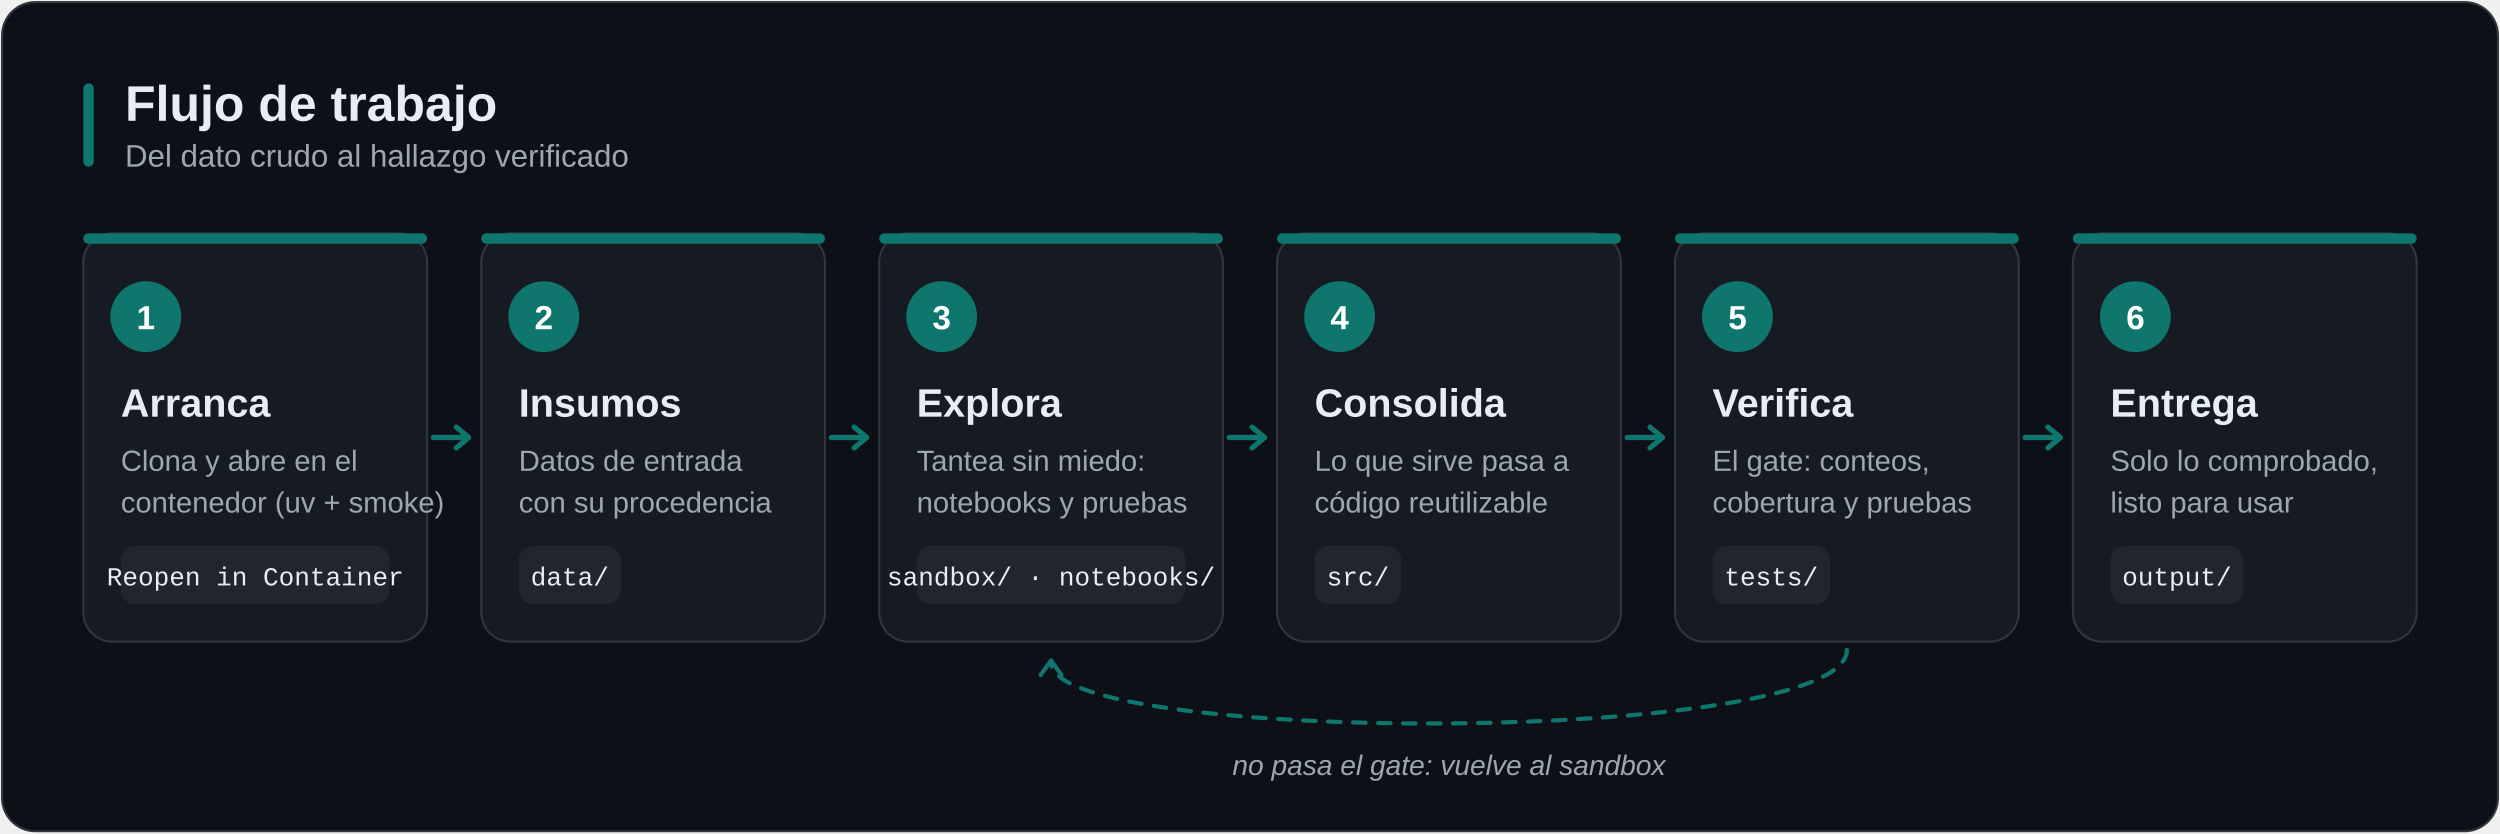
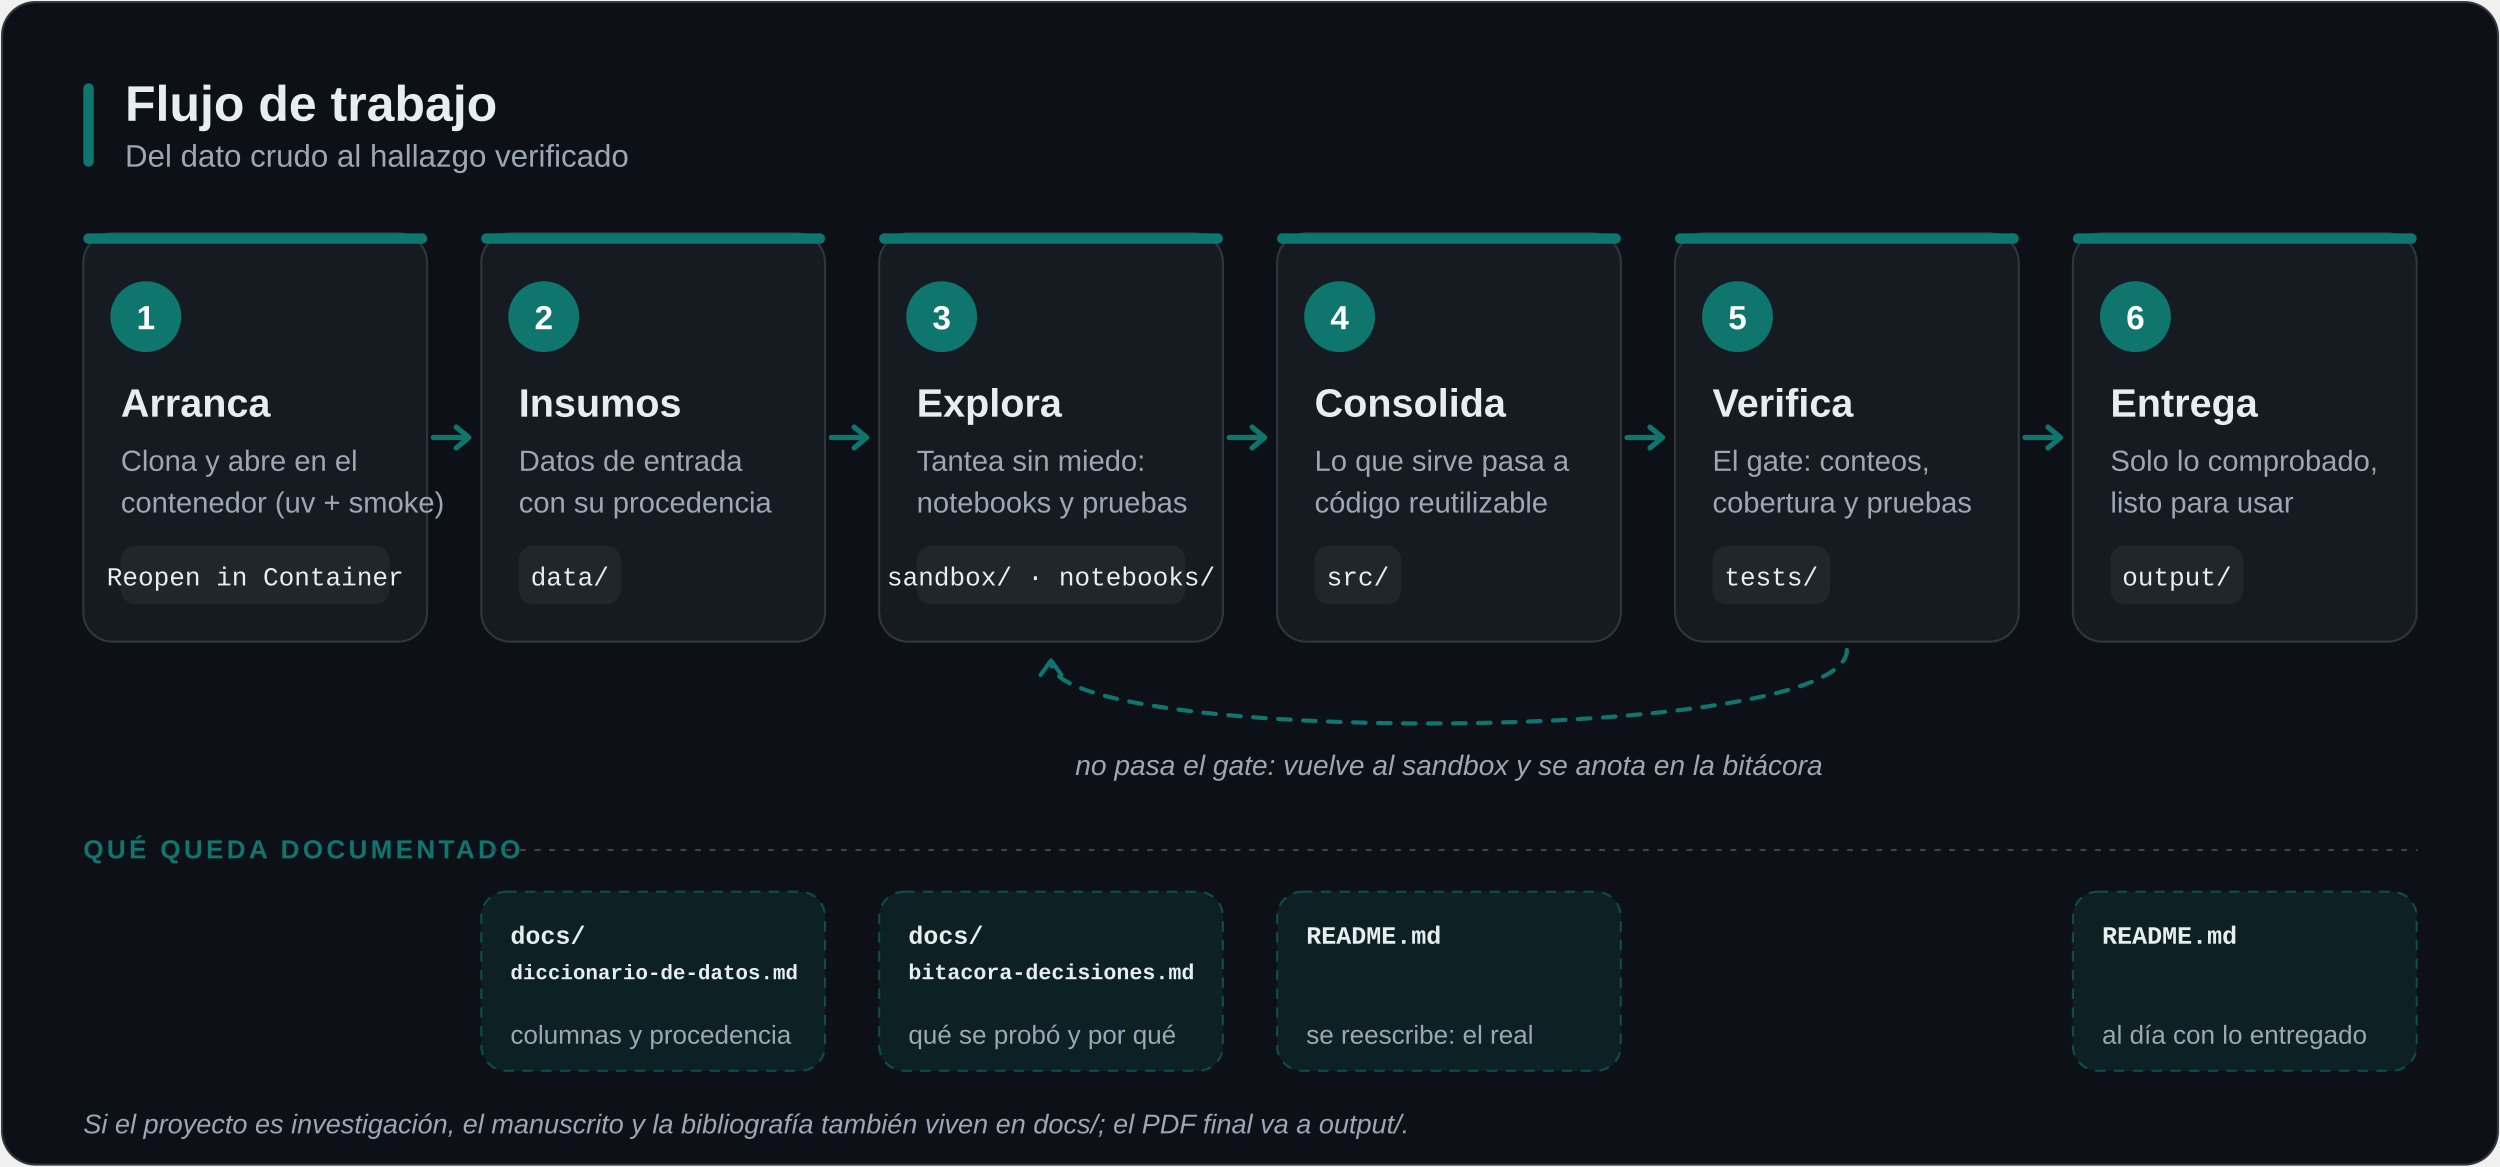
- <svg xmlns="http://www.w3.org/2000/svg" width="1200" height="400" viewBox="0 0 1200 400" role="img" aria-label="Flujo de trabajo: Arranca → Insumos → Explora → Consolida → Verifica → Entrega">
+ <svg xmlns="http://www.w3.org/2000/svg" width="1200" height="560" viewBox="0 0 1200 560" role="img" aria-label="Flujo de trabajo: Arranca → Insumos → Explora → Consolida → Verifica → Entrega">
  <g font-family="'Segoe UI', -apple-system, BlinkMacSystemFont, 'Helvetica Neue', Arial, sans-serif">
-     <rect x="1" y="1" width="1198" height="398" rx="16" fill="#0D1117" stroke="#30363D" />
+     <rect x="1" y="1" width="1198" height="558" rx="16" fill="#0D1117" stroke="#30363D" />
    <rect x="40" y="40" width="5" height="40" rx="2.5" fill="#0F766E" />
    <text x="60" y="58" font-size="24" font-weight="700" fill="#E6EDF3">Flujo de trabajo</text>
    <text x="60" y="80" font-size="15" fill="#9DA7B3">Del dato crudo al hallazgo verificado</text>
    <rect x="40.0" y="112" width="165.0" height="196" rx="14" fill="#161B22" stroke="#30363D" />
    <rect x="40.0" y="112" width="165.0" height="5" rx="2.5" fill="#0F766E" />
    <circle cx="70.0" cy="152" r="17" fill="#0F766E" />
    <text x="70.0" y="158" text-anchor="middle" font-size="16" font-weight="700" fill="#FFFFFF">1</text>
    <text x="58.0" y="200" font-size="19" font-weight="700" fill="#E6EDF3">Arranca</text>
    <text x="58.0" y="226" font-size="14" fill="#9DA7B3">Clona y abre en el</text>
    <text x="58.0" y="246" font-size="14" fill="#9DA7B3">contenedor (uv + smoke)</text>
    <rect x="58.0" y="262" width="129.0" height="28" rx="7" fill="#21262D" />
    <text x="122.5" y="281" text-anchor="middle" font-size="12.5" font-family="'Cascadia Code', 'SFMono-Regular', Consolas, 'Liberation Mono', monospace" fill="#E6EDF3">Reopen in Container</text>
    <line x1="208.0" y1="210.0" x2="224.0" y2="210.0" stroke="#0F766E" stroke-width="2.5" stroke-linecap="round" />
    <path d="M219.0 205.0 L225.0 210.0 L219.0 215.0" fill="none" stroke="#0F766E" stroke-width="2.5" stroke-linecap="round" stroke-linejoin="round" />
    <rect x="231.0" y="112" width="165.0" height="196" rx="14" fill="#161B22" stroke="#30363D" />
    <rect x="231.0" y="112" width="165.0" height="5" rx="2.5" fill="#0F766E" />
    <circle cx="261.0" cy="152" r="17" fill="#0F766E" />
    <text x="261.0" y="158" text-anchor="middle" font-size="16" font-weight="700" fill="#FFFFFF">2</text>
    <text x="249.0" y="200" font-size="19" font-weight="700" fill="#E6EDF3">Insumos</text>
    <text x="249.0" y="226" font-size="14" fill="#9DA7B3">Datos de entrada</text>
    <text x="249.0" y="246" font-size="14" fill="#9DA7B3">con su procedencia</text>
    <rect x="249.0" y="262" width="49.0" height="28" rx="7" fill="#21262D" />
    <text x="273.5" y="281" text-anchor="middle" font-size="12.5" font-family="'Cascadia Code', 'SFMono-Regular', Consolas, 'Liberation Mono', monospace" fill="#E6EDF3">data/</text>
    <line x1="399.0" y1="210.0" x2="415.0" y2="210.0" stroke="#0F766E" stroke-width="2.5" stroke-linecap="round" />
    <path d="M410.0 205.0 L416.0 210.0 L410.0 215.0" fill="none" stroke="#0F766E" stroke-width="2.5" stroke-linecap="round" stroke-linejoin="round" />
    <rect x="422.0" y="112" width="165.0" height="196" rx="14" fill="#161B22" stroke="#30363D" />
    <rect x="422.0" y="112" width="165.0" height="5" rx="2.5" fill="#0F766E" />
    <circle cx="452.0" cy="152" r="17" fill="#0F766E" />
    <text x="452.0" y="158" text-anchor="middle" font-size="16" font-weight="700" fill="#FFFFFF">3</text>
    <text x="440.0" y="200" font-size="19" font-weight="700" fill="#E6EDF3">Explora</text>
    <text x="440.0" y="226" font-size="14" fill="#9DA7B3">Tantea sin miedo:</text>
    <text x="440.0" y="246" font-size="14" fill="#9DA7B3">notebooks y pruebas</text>
    <rect x="440.0" y="262" width="129.0" height="28" rx="7" fill="#21262D" />
    <text x="504.5" y="281" text-anchor="middle" font-size="12.5" font-family="'Cascadia Code', 'SFMono-Regular', Consolas, 'Liberation Mono', monospace" fill="#E6EDF3">sandbox/ · notebooks/</text>
    <line x1="590.0" y1="210.0" x2="606.0" y2="210.0" stroke="#0F766E" stroke-width="2.5" stroke-linecap="round" />
    <path d="M601.0 205.0 L607.0 210.0 L601.0 215.0" fill="none" stroke="#0F766E" stroke-width="2.5" stroke-linecap="round" stroke-linejoin="round" />
    <rect x="613.0" y="112" width="165.0" height="196" rx="14" fill="#161B22" stroke="#30363D" />
    <rect x="613.0" y="112" width="165.0" height="5" rx="2.5" fill="#0F766E" />
    <circle cx="643.0" cy="152" r="17" fill="#0F766E" />
    <text x="643.0" y="158" text-anchor="middle" font-size="16" font-weight="700" fill="#FFFFFF">4</text>
    <text x="631.0" y="200" font-size="19" font-weight="700" fill="#E6EDF3">Consolida</text>
    <text x="631.0" y="226" font-size="14" fill="#9DA7B3">Lo que sirve pasa a</text>
    <text x="631.0" y="246" font-size="14" fill="#9DA7B3">código reutilizable</text>
    <rect x="631.0" y="262" width="41.6" height="28" rx="7" fill="#21262D" />
    <text x="651.8" y="281" text-anchor="middle" font-size="12.5" font-family="'Cascadia Code', 'SFMono-Regular', Consolas, 'Liberation Mono', monospace" fill="#E6EDF3">src/</text>
    <line x1="781.0" y1="210.0" x2="797.0" y2="210.0" stroke="#0F766E" stroke-width="2.5" stroke-linecap="round" />
    <path d="M792.0 205.0 L798.0 210.0 L792.0 215.0" fill="none" stroke="#0F766E" stroke-width="2.5" stroke-linecap="round" stroke-linejoin="round" />
    <rect x="804.0" y="112" width="165.0" height="196" rx="14" fill="#161B22" stroke="#30363D" />
    <rect x="804.0" y="112" width="165.0" height="5" rx="2.5" fill="#0F766E" />
    <circle cx="834.0" cy="152" r="17" fill="#0F766E" />
    <text x="834.0" y="158" text-anchor="middle" font-size="16" font-weight="700" fill="#FFFFFF">5</text>
    <text x="822.0" y="200" font-size="19" font-weight="700" fill="#E6EDF3">Verifica</text>
    <text x="822.0" y="226" font-size="14" fill="#9DA7B3">El gate: conteos,</text>
    <text x="822.0" y="246" font-size="14" fill="#9DA7B3">cobertura y pruebas</text>
    <rect x="822.0" y="262" width="56.4" height="28" rx="7" fill="#21262D" />
    <text x="850.2" y="281" text-anchor="middle" font-size="12.5" font-family="'Cascadia Code', 'SFMono-Regular', Consolas, 'Liberation Mono', monospace" fill="#E6EDF3">tests/</text>
    <line x1="972.0" y1="210.0" x2="988.0" y2="210.0" stroke="#0F766E" stroke-width="2.5" stroke-linecap="round" />
    <path d="M983.0 205.0 L989.0 210.0 L983.0 215.0" fill="none" stroke="#0F766E" stroke-width="2.5" stroke-linecap="round" stroke-linejoin="round" />
    <rect x="995.0" y="112" width="165.0" height="196" rx="14" fill="#161B22" stroke="#30363D" />
    <rect x="995.0" y="112" width="165.0" height="5" rx="2.5" fill="#0F766E" />
    <circle cx="1025.0" cy="152" r="17" fill="#0F766E" />
    <text x="1025.0" y="158" text-anchor="middle" font-size="16" font-weight="700" fill="#FFFFFF">6</text>
    <text x="1013.0" y="200" font-size="19" font-weight="700" fill="#E6EDF3">Entrega</text>
    <text x="1013.0" y="226" font-size="14" fill="#9DA7B3">Solo lo comprobado,</text>
    <text x="1013.0" y="246" font-size="14" fill="#9DA7B3">listo para usar</text>
    <rect x="1013.0" y="262" width="63.8" height="28" rx="7" fill="#21262D" />
    <text x="1044.9" y="281" text-anchor="middle" font-size="12.5" font-family="'Cascadia Code', 'SFMono-Regular', Consolas, 'Liberation Mono', monospace" fill="#E6EDF3">output/</text>
    <path d="M886.5 312 C886.5 358 504.5 358 504.5 318" fill="none" stroke="#0F766E" stroke-width="2" stroke-dasharray="6 6" stroke-linecap="round" />
    <path d="M499.5 324 L504.5 317 L509.5 324" fill="none" stroke="#0F766E" stroke-width="2" stroke-linecap="round" stroke-linejoin="round" />
-     <text x="695.5" y="372" text-anchor="middle" font-size="13.5" font-style="italic" fill="#9DA7B3">no pasa el gate: vuelve al sandbox</text>
+     <text x="695.5" y="372" text-anchor="middle" font-size="13.5" font-style="italic" fill="#9DA7B3">no pasa el gate: vuelve al sandbox y se anota en la bitácora</text>
+     <text x="40" y="412" font-size="12.5" font-weight="700" letter-spacing="1.6" fill="#0F766E">QUÉ QUEDA DOCUMENTADO</text>
+     <line x1="236" y1="408" x2="1160" y2="408" stroke="#3D444D" stroke-dasharray="2 5" stroke-linecap="round" />
+     <rect x="231.0" y="428" width="165.0" height="86" rx="12" fill="#0D2125" stroke="#0F766E" stroke-opacity="0.55" stroke-dasharray="5 4" />
+     <text x="245.0" y="453" font-size="12.0" font-family="'Cascadia Code', 'SFMono-Regular', Consolas, 'Liberation Mono', monospace" font-weight="600" fill="#E6EDF3">docs/</text>
+     <text x="245.0" y="470" font-size="10.0" font-family="'Cascadia Code', 'SFMono-Regular', Consolas, 'Liberation Mono', monospace" font-weight="600" fill="#E6EDF3">diccionario-de-datos.md</text>
+     <text x="245.0" y="501" font-size="12.5" fill="#9DA7B3">columnas y procedencia</text>
+     <rect x="422.0" y="428" width="165.0" height="86" rx="12" fill="#0D2125" stroke="#0F766E" stroke-opacity="0.55" stroke-dasharray="5 4" />
+     <text x="436.0" y="453" font-size="12.0" font-family="'Cascadia Code', 'SFMono-Regular', Consolas, 'Liberation Mono', monospace" font-weight="600" fill="#E6EDF3">docs/</text>
+     <text x="436.0" y="470" font-size="10.4" font-family="'Cascadia Code', 'SFMono-Regular', Consolas, 'Liberation Mono', monospace" font-weight="600" fill="#E6EDF3">bitacora-decisiones.md</text>
+     <text x="436.0" y="501" font-size="12.5" fill="#9DA7B3">qué se probó y por qué</text>
+     <rect x="613.0" y="428" width="165.0" height="86" rx="12" fill="#0D2125" stroke="#0F766E" stroke-opacity="0.55" stroke-dasharray="5 4" />
+     <text x="627.0" y="453" font-size="12.0" font-family="'Cascadia Code', 'SFMono-Regular', Consolas, 'Liberation Mono', monospace" font-weight="600" fill="#E6EDF3">README.md</text>
+     <text x="627.0" y="501" font-size="12.5" fill="#9DA7B3">se reescribe: el real</text>
+     <rect x="995.0" y="428" width="165.0" height="86" rx="12" fill="#0D2125" stroke="#0F766E" stroke-opacity="0.55" stroke-dasharray="5 4" />
+     <text x="1009.0" y="453" font-size="12.0" font-family="'Cascadia Code', 'SFMono-Regular', Consolas, 'Liberation Mono', monospace" font-weight="600" fill="#E6EDF3">README.md</text>
+     <text x="1009.0" y="501" font-size="12.5" fill="#9DA7B3">al día con lo entregado</text>
+     <text x="40" y="544" font-size="13" font-style="italic" fill="#9DA7B3">Si el proyecto es investigación, el manuscrito y la bibliografía también viven en docs/; el PDF final va a output/.</text>
  </g>
</svg>
